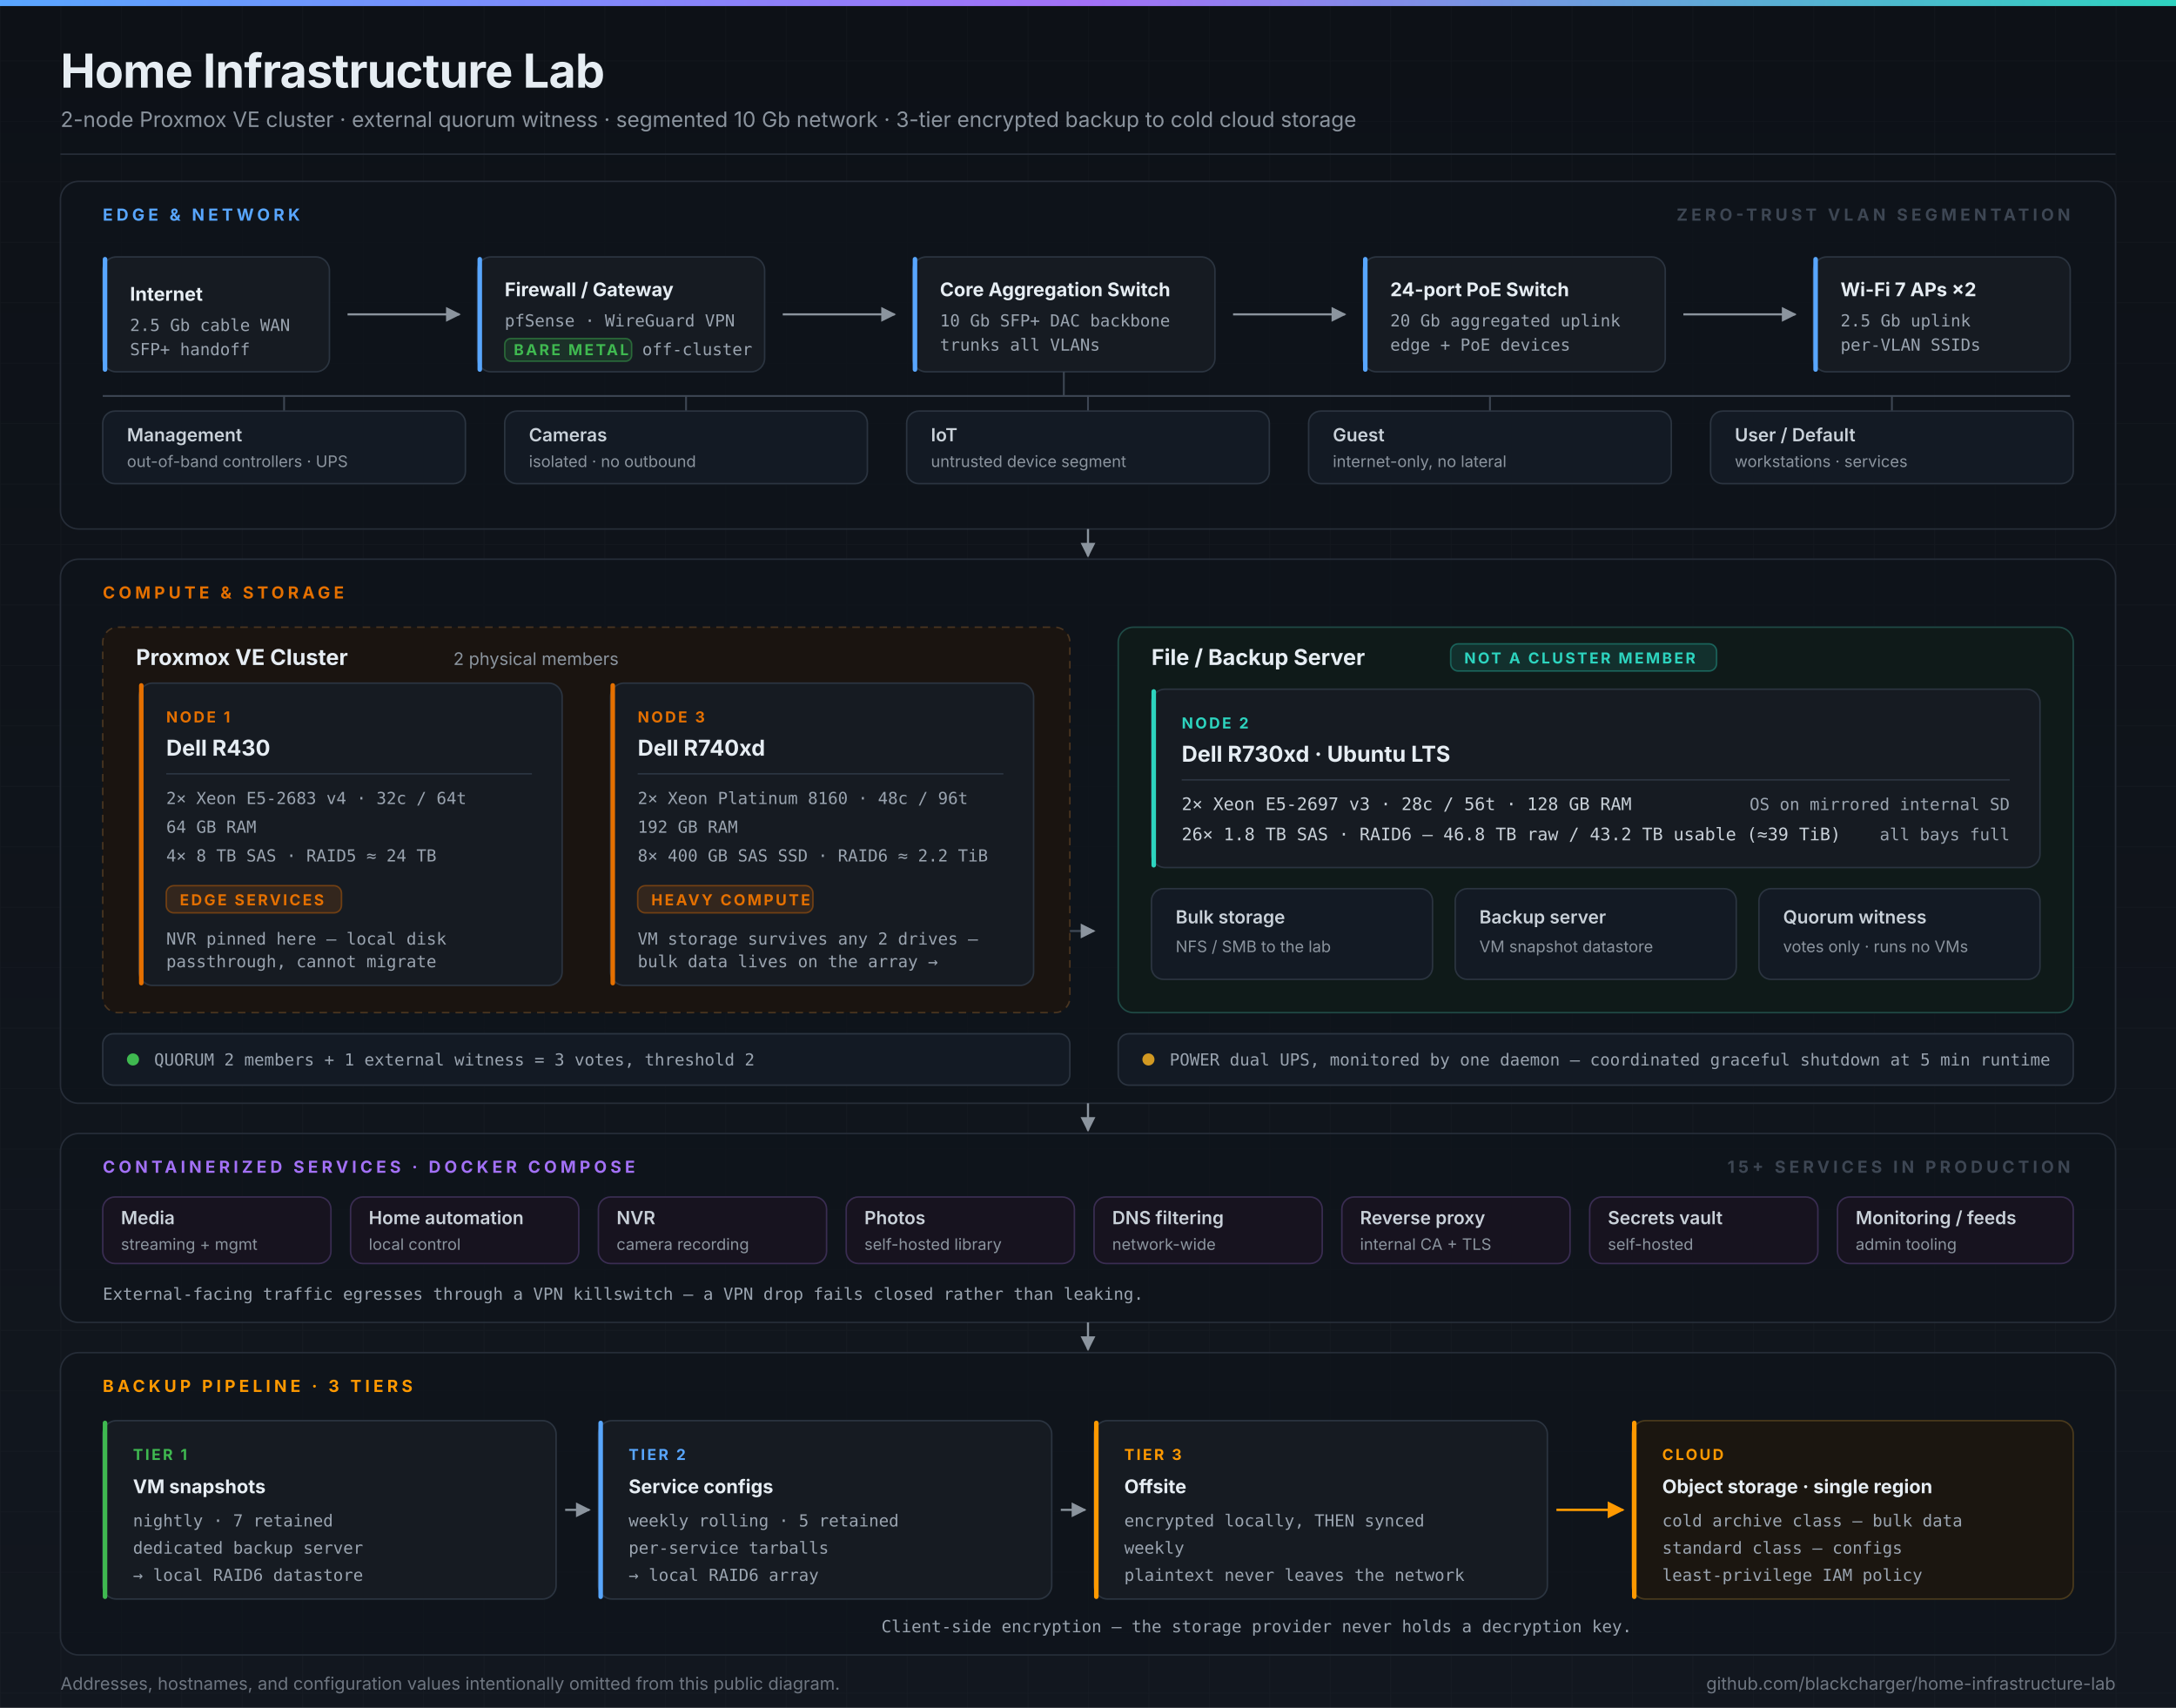
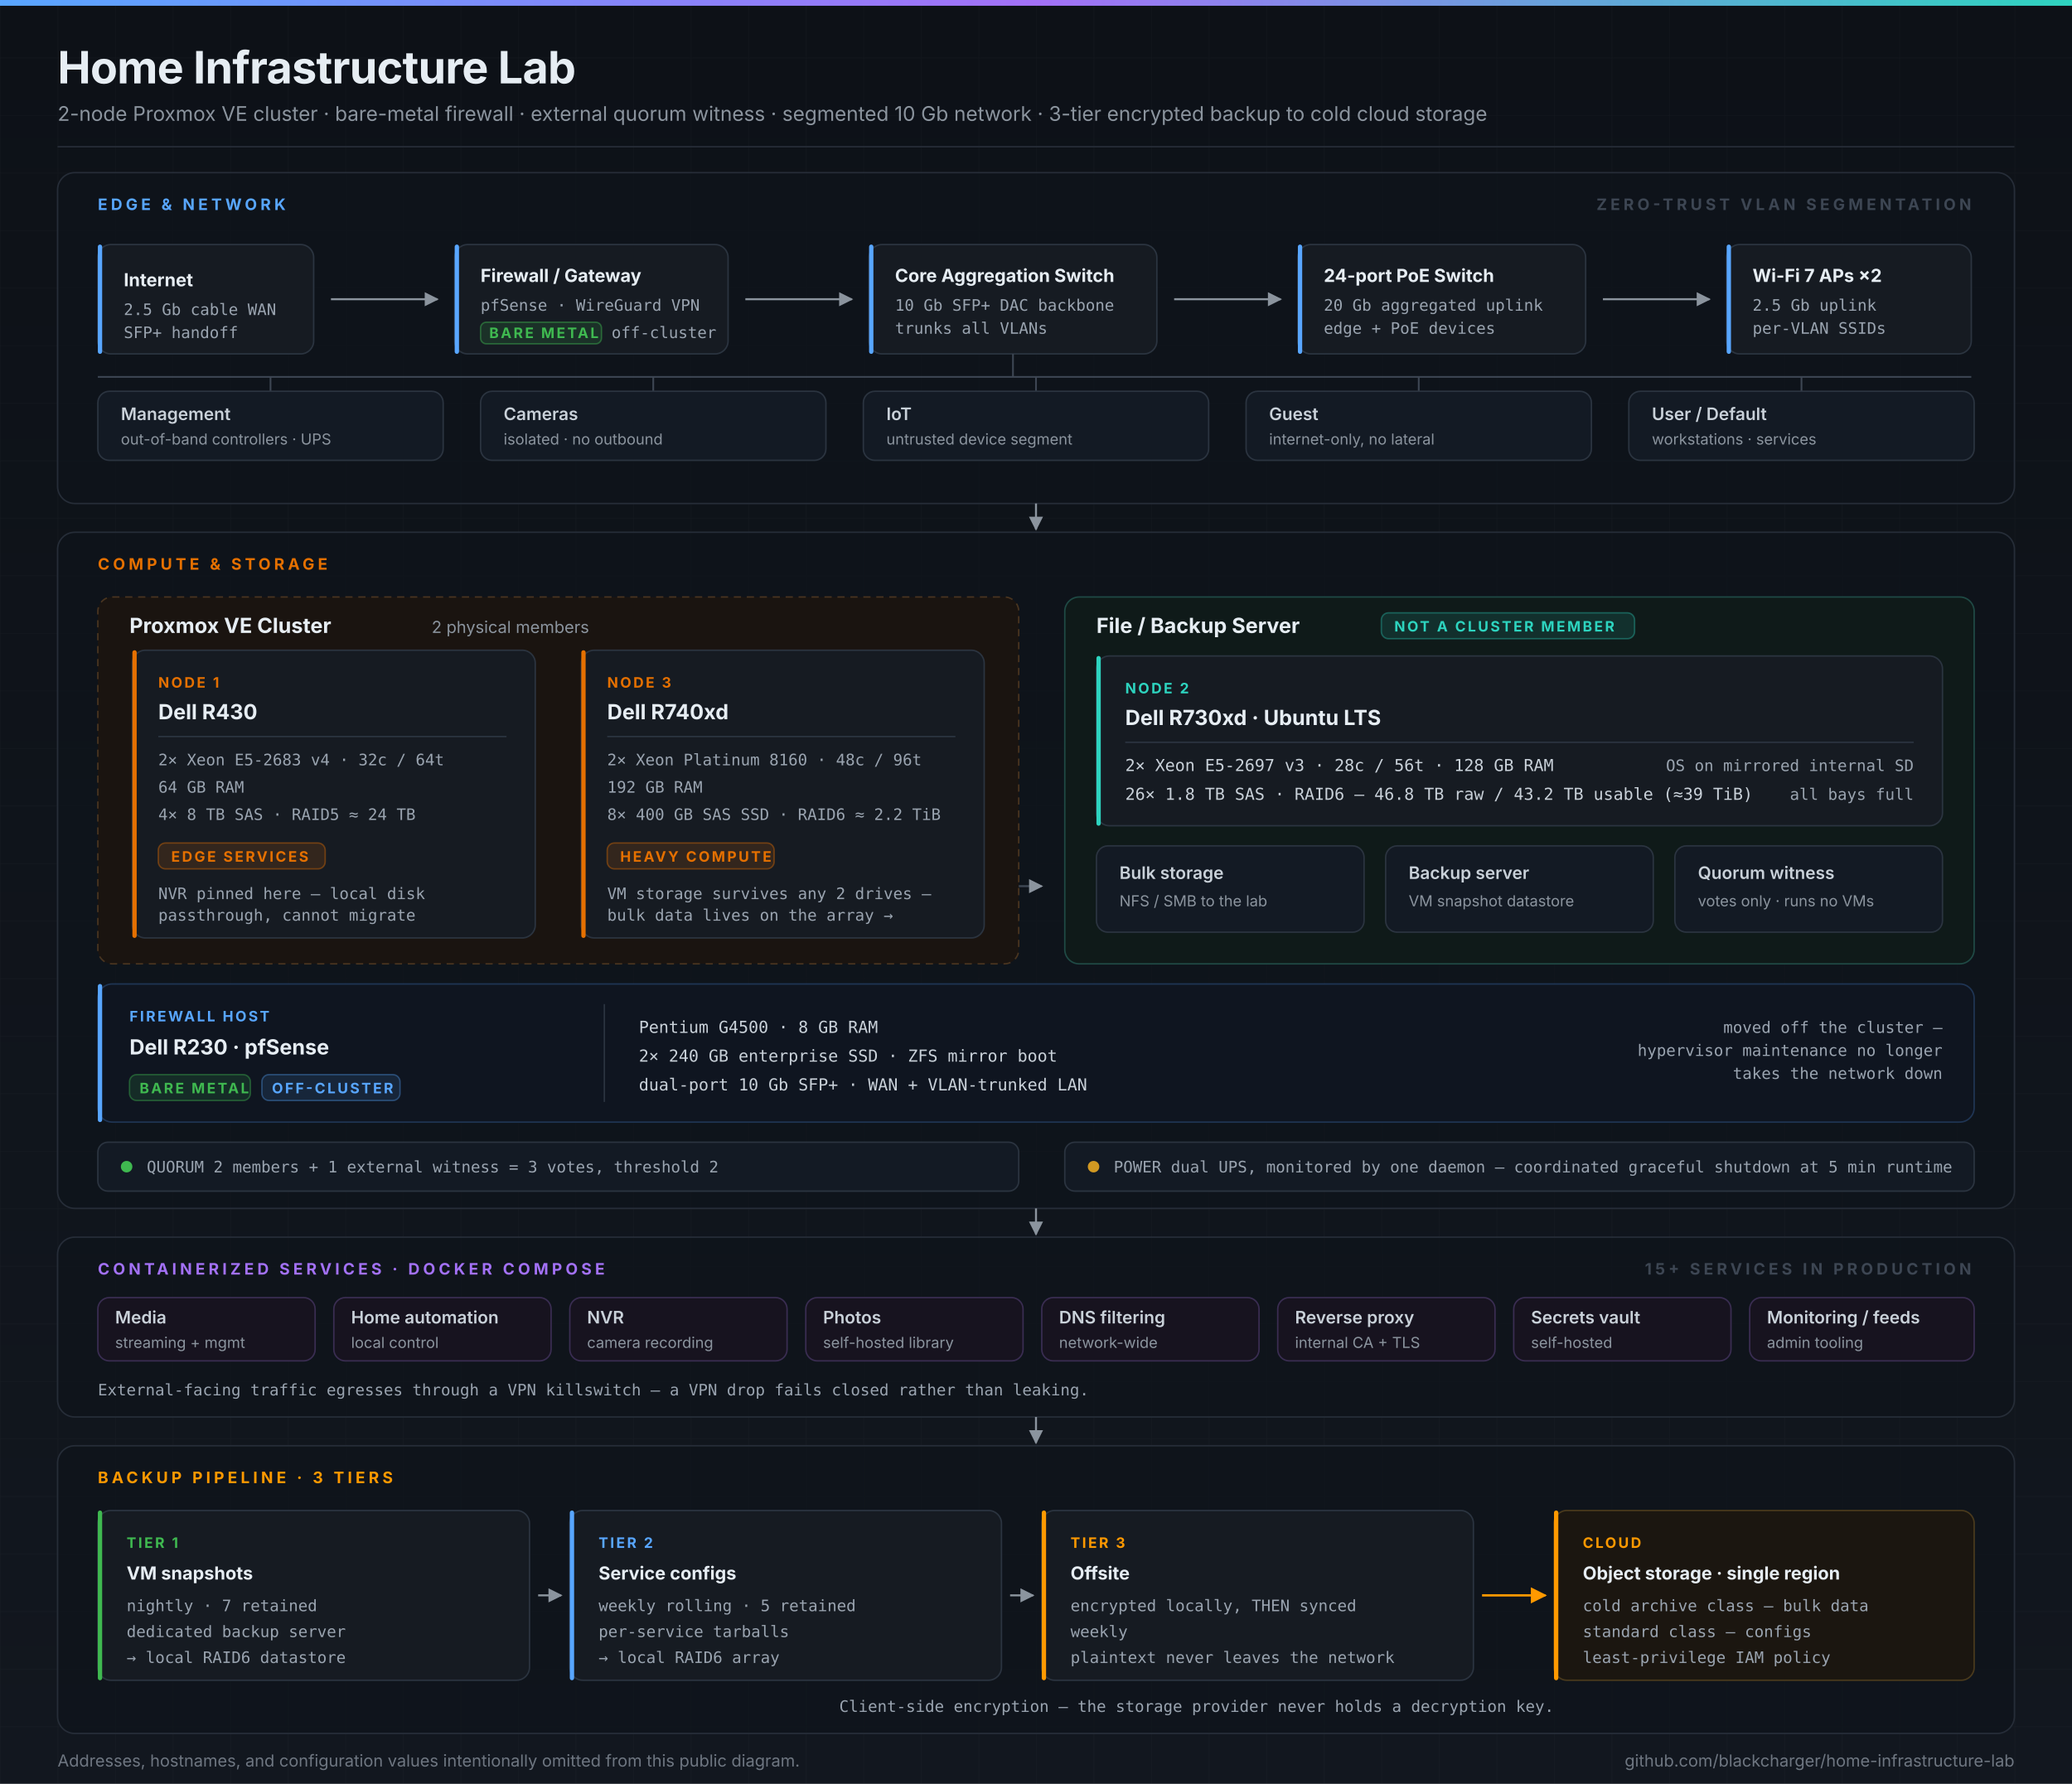
- <svg xmlns="http://www.w3.org/2000/svg" viewBox="0 0 1440 1130" width="1440" height="1130" font-family="'Inter','Segoe UI',system-ui,-apple-system,sans-serif">
+ <svg xmlns="http://www.w3.org/2000/svg" viewBox="0 0 1440 1240" width="1440" height="1240" font-family="'Inter','Segoe UI',system-ui,-apple-system,sans-serif">
  <defs>
    <linearGradient id="bg" x1="0" y1="0" x2="0" y2="1">
      <stop offset="0%" stop-color="#0d1117" />
      <stop offset="100%" stop-color="#12171f" />
    </linearGradient>
    <pattern id="grid" width="40" height="40" patternUnits="userSpaceOnUse">
      <path d="M40 0H0V40" fill="none" stroke="#ffffff" stroke-opacity="0.022" stroke-width="1" />
    </pattern>
    <linearGradient id="accentbar" x1="0" y1="0" x2="1" y2="0">
      <stop offset="0%" stop-color="#58a6ff" />
      <stop offset="50%" stop-color="#a371f7" />
      <stop offset="100%" stop-color="#2dd4bf" />
    </linearGradient>
    <marker id="arw" viewBox="0 0 10 10" refX="9" refY="5" markerWidth="7" markerHeight="7" orient="auto-start-reverse">
      <path d="M0 0L10 5L0 10z" fill="#8b949e" />
    </marker>
    <marker id="arwo" viewBox="0 0 10 10" refX="9" refY="5" markerWidth="7" markerHeight="7" orient="auto-start-reverse">
      <path d="M0 0L10 5L0 10z" fill="#ff9900" />
    </marker>
    <style>
      .h1{font-size:31px;font-weight:700;fill:#e6edf3;letter-spacing:-.4px}
      .sub{font-size:14px;fill:#8b949e}
      .band{font-size:11px;font-weight:700;letter-spacing:2.4px}
      .nm{font-size:14.5px;font-weight:650;fill:#e6edf3}
      .nmsm{font-size:12.5px;font-weight:650;fill:#e6edf3}
      .cap{font-size:11.5px;fill:#8b949e}
      .mono{font-family:'JetBrains Mono','SF Mono',Consolas,monospace;font-size:11px;fill:#9aa4b0}
      .monol{font-family:'JetBrains Mono','SF Mono',Consolas,monospace;font-size:11.5px;fill:#c9d1d9}
      .tag{font-size:10px;font-weight:700;letter-spacing:1.4px}
      .chip{font-size:12px;font-weight:600;fill:#c9d1d9}
      .chipsm{font-size:10.5px;fill:#8b949e}
      .panel{fill:#0f141b;fill-opacity:.72;stroke:#262d38;stroke-width:1}
      .card{fill:#161b22;stroke:#2b3440;stroke-width:1}
      .foot{font-size:11.5px;fill:#6e7681}
    </style>
  </defs>
-   <rect width="1440" height="1130" fill="url(#bg)" />
-   <rect width="1440" height="1130" fill="url(#grid)" />
+   <rect width="1440" height="1240" fill="url(#bg)" />
+   <rect width="1440" height="1240" fill="url(#grid)" />
  <rect x="0" y="0" width="1440" height="4" fill="url(#accentbar)" />
  <text x="40" y="58" class="h1">Home Infrastructure Lab</text>
-   <text x="40" y="84" class="sub">2-node Proxmox VE cluster · external quorum witness · segmented 10 Gb network · 3-tier encrypted backup to cold cloud storage</text>
+   <text x="40" y="84" class="sub">2-node Proxmox VE cluster · bare-metal firewall · external quorum witness · segmented 10 Gb network · 3-tier encrypted backup to cold cloud storage</text>
  <line x1="40" y1="102" x2="1400" y2="102" stroke="#262d38" />
  <rect x="40" y="120" width="1360" height="230" rx="12" class="panel" />
  <text x="68" y="146" class="band" fill="#58a6ff">EDGE &amp; NETWORK</text>
  <rect x="68" y="170" width="150" height="76" rx="9" class="card" />
  <rect x="68" y="170" width="3" height="76" rx="1.5" fill="#58a6ff" />
  <text x="86" y="199" class="nmsm">Internet</text>
  <text x="86" y="219" class="mono">2.5 Gb cable WAN</text>
  <text x="86" y="235" class="mono">SFP+ handoff</text>
  <rect x="316" y="170" width="190" height="76" rx="9" class="card" />
  <rect x="316" y="170" width="3" height="76" rx="1.5" fill="#58a6ff" />
  <text x="334" y="196" class="nmsm">Firewall / Gateway</text>
  <text x="334" y="216" class="mono">pfSense · WireGuard VPN</text>
  <rect x="334" y="224" width="84" height="15" rx="4" fill="#3fb950" fill-opacity=".14" stroke="#3fb950" stroke-opacity=".45" />
  <text x="340" y="235" class="tag" fill="#3fb950">BARE METAL</text>
  <text x="425" y="235" class="mono" font-size="10">off-cluster</text>
  <rect x="604" y="170" width="200" height="76" rx="9" class="card" />
  <rect x="604" y="170" width="3" height="76" rx="1.5" fill="#58a6ff" />
  <text x="622" y="196" class="nmsm">Core Aggregation Switch</text>
  <text x="622" y="216" class="mono">10 Gb SFP+ DAC backbone</text>
  <text x="622" y="232" class="mono">trunks all VLANs</text>
  <rect x="902" y="170" width="200" height="76" rx="9" class="card" />
  <rect x="902" y="170" width="3" height="76" rx="1.5" fill="#58a6ff" />
  <text x="920" y="196" class="nmsm">24-port PoE Switch</text>
  <text x="920" y="216" class="mono">20 Gb aggregated uplink</text>
  <text x="920" y="232" class="mono">edge + PoE devices</text>
  <rect x="1200" y="170" width="170" height="76" rx="9" class="card" />
  <rect x="1200" y="170" width="3" height="76" rx="1.5" fill="#58a6ff" />
  <text x="1218" y="196" class="nmsm">Wi-Fi 7 APs ×2</text>
  <text x="1218" y="216" class="mono">2.5 Gb uplink</text>
  <text x="1218" y="232" class="mono">per-VLAN SSIDs</text>
  <line x1="230" y1="208" x2="304" y2="208" stroke="#8b949e" stroke-width="1.4" marker-end="url(#arw)" />
  <line x1="518" y1="208" x2="592" y2="208" stroke="#8b949e" stroke-width="1.4" marker-end="url(#arw)" />
  <line x1="816" y1="208" x2="890" y2="208" stroke="#8b949e" stroke-width="1.4" marker-end="url(#arw)" />
  <line x1="1114" y1="208" x2="1188" y2="208" stroke="#8b949e" stroke-width="1.4" marker-end="url(#arw)" />
  <path d="M704 246 L704 262 M68 262 L1370 262" fill="none" stroke="#3d4653" stroke-width="1.2" />
  <path d="M188 262 L188 272 M454 262 L454 272 M720 262 L720 272 M986 262 L986 272 M1252 262 L1252 272" stroke="#3d4653" stroke-width="1.2" />
  <g>
    <rect x="68" y="272" width="240" height="48" rx="8" fill="#131a24" stroke="#2b3440" />
    <text x="84" y="292" class="chip">Management</text>
    <text x="84" y="309" class="chipsm">out-of-band controllers · UPS</text>
    <rect x="334" y="272" width="240" height="48" rx="8" fill="#131a24" stroke="#2b3440" />
    <text x="350" y="292" class="chip">Cameras</text>
    <text x="350" y="309" class="chipsm">isolated · no outbound</text>
    <rect x="600" y="272" width="240" height="48" rx="8" fill="#131a24" stroke="#2b3440" />
    <text x="616" y="292" class="chip">IoT</text>
    <text x="616" y="309" class="chipsm">untrusted device segment</text>
    <rect x="866" y="272" width="240" height="48" rx="8" fill="#131a24" stroke="#2b3440" />
    <text x="882" y="292" class="chip">Guest</text>
    <text x="882" y="309" class="chipsm">internet-only, no lateral</text>
    <rect x="1132" y="272" width="240" height="48" rx="8" fill="#131a24" stroke="#2b3440" />
    <text x="1148" y="292" class="chip">User / Default</text>
    <text x="1148" y="309" class="chipsm">workstations · services</text>
  </g>
  <text x="1370" y="146" class="band" fill="#3d4653" text-anchor="end">ZERO-TRUST VLAN SEGMENTATION</text>
  <line x1="720" y1="350" x2="720" y2="368" stroke="#8b949e" stroke-width="1.4" marker-end="url(#arw)" />
-   <rect x="40" y="370" width="1360" height="360" rx="12" class="panel" />
+   <rect x="40" y="370" width="1360" height="470" rx="12" class="panel" />
  <text x="68" y="396" class="band" fill="#e57000">COMPUTE &amp; STORAGE</text>
  <rect x="68" y="415" width="640" height="255" rx="10" fill="#1a1410" stroke="#4a3520" stroke-dasharray="5 4" />
  <text x="90" y="440" class="nm" fill="#e57000">Proxmox VE Cluster</text>
  <text x="300" y="440" class="cap">2 physical members</text>
  <rect x="92" y="452" width="280" height="200" rx="9" class="card" />
  <rect x="92" y="452" width="3" height="200" rx="1.5" fill="#e57000" />
  <text x="110" y="478" class="tag" fill="#e57000">NODE 1</text>
  <text x="110" y="500" class="nm">Dell R430</text>
  <line x1="110" y1="512" x2="352" y2="512" stroke="#2b3440" />
  <text x="110" y="532" class="mono">2× Xeon E5-2683 v4 · 32c / 64t</text>
  <text x="110" y="551" class="mono">64 GB RAM</text>
  <text x="110" y="570" class="mono">4× 8 TB SAS · RAID5 ≈ 24 TB</text>
  <rect x="110" y="586" width="116" height="18" rx="5" fill="#e57000" fill-opacity=".14" stroke="#e57000" stroke-opacity=".4" />
  <text x="119" y="599" class="tag" fill="#e57000">EDGE SERVICES</text>
  <text x="110" y="625" class="mono" font-size="10" fill="#6e7681">NVR pinned here — local disk</text>
  <text x="110" y="640" class="mono" font-size="10" fill="#6e7681">passthrough, cannot migrate</text>
  <rect x="404" y="452" width="280" height="200" rx="9" class="card" />
  <rect x="404" y="452" width="3" height="200" rx="1.5" fill="#e57000" />
  <text x="422" y="478" class="tag" fill="#e57000">NODE 3</text>
  <text x="422" y="500" class="nm">Dell R740xd</text>
  <line x1="422" y1="512" x2="664" y2="512" stroke="#2b3440" />
  <text x="422" y="532" class="mono">2× Xeon Platinum 8160 · 48c / 96t</text>
  <text x="422" y="551" class="mono">192 GB RAM</text>
  <text x="422" y="570" class="mono">8× 400 GB SAS SSD · RAID6 ≈ 2.2 TiB</text>
  <rect x="422" y="586" width="116" height="18" rx="5" fill="#e57000" fill-opacity=".14" stroke="#e57000" stroke-opacity=".4" />
  <text x="431" y="599" class="tag" fill="#e57000">HEAVY COMPUTE</text>
  <text x="422" y="625" class="mono" font-size="10" fill="#6e7681">VM storage survives any 2 drives —</text>
  <text x="422" y="640" class="mono" font-size="10" fill="#6e7681">bulk data lives on the array →</text>
  <rect x="740" y="415" width="632" height="255" rx="10" fill="#0f1a19" stroke="#1f4a45" />
  <text x="762" y="440" class="nm" fill="#2dd4bf">File / Backup Server</text>
  <rect x="960" y="426" width="176" height="18" rx="5" fill="#2dd4bf" fill-opacity=".12" stroke="#2dd4bf" stroke-opacity=".35" />
  <text x="969" y="439" class="tag" fill="#2dd4bf">NOT A CLUSTER MEMBER</text>
  <rect x="762" y="456" width="588" height="118" rx="9" class="card" />
  <rect x="762" y="456" width="3" height="118" rx="1.5" fill="#2dd4bf" />
  <text x="782" y="482" class="tag" fill="#2dd4bf">NODE 2</text>
  <text x="782" y="504" class="nm">Dell R730xd · Ubuntu LTS</text>
  <line x1="782" y1="516" x2="1330" y2="516" stroke="#2b3440" />
  <text x="782" y="536" class="monol">2× Xeon E5-2697 v3 · 28c / 56t · 128 GB RAM</text>
  <text x="782" y="556" class="monol">26× 1.8 TB SAS · RAID6 — 46.8 TB raw / 43.2 TB usable (≈39 TiB)</text>
  <text x="1330" y="536" class="mono" font-size="10" fill="#6e7681" text-anchor="end">OS on mirrored internal SD</text>
  <text x="1330" y="556" class="mono" font-size="10" fill="#6e7681" text-anchor="end">all bays full</text>
  <rect x="762" y="588" width="186" height="60" rx="8" fill="#131a24" stroke="#2b3440" />
  <text x="778" y="611" class="chip">Bulk storage</text>
  <text x="778" y="630" class="chipsm">NFS / SMB to the lab</text>
  <rect x="963" y="588" width="186" height="60" rx="8" fill="#131a24" stroke="#2b3440" />
  <text x="979" y="611" class="chip">Backup server</text>
  <text x="979" y="630" class="chipsm">VM snapshot datastore</text>
  <rect x="1164" y="588" width="186" height="60" rx="8" fill="#131a24" stroke="#2b3440" />
  <text x="1180" y="611" class="chip">Quorum witness</text>
  <text x="1180" y="630" class="chipsm">votes only · runs no VMs</text>
-   <rect x="68" y="684" width="640" height="34" rx="7" fill="#131a24" stroke="#2b3440" />
-   <circle cx="88" cy="701" r="4" fill="#3fb950" />
-   <text x="102" y="705" class="mono" font-size="10.5" fill="#c9d1d9">QUORUM  2 members + 1 external witness = 3 votes, threshold 2</text>
-   <rect x="740" y="684" width="632" height="34" rx="7" fill="#131a24" stroke="#2b3440" />
-   <circle cx="760" cy="701" r="4" fill="#d29922" />
-   <text x="774" y="705" class="mono" font-size="10.5" fill="#c9d1d9">POWER  dual UPS, monitored by one daemon — coordinated graceful shutdown at 5 min runtime</text>
+   <rect x="68" y="684" width="1304" height="96" rx="10" fill="#0f1520" stroke="#1f3554" />
+   <rect x="68" y="684" width="3" height="96" rx="1.5" fill="#58a6ff" />
+   <text x="90" y="710" class="tag" fill="#58a6ff">FIREWALL HOST</text>
+   <text x="90" y="733" class="nm">Dell R230 · pfSense</text>
+   <rect x="90" y="747" width="84" height="18" rx="5" fill="#3fb950" fill-opacity=".14" stroke="#3fb950" stroke-opacity=".4" />
+   <text x="97" y="760" class="tag" fill="#3fb950">BARE METAL</text>
+   <rect x="182" y="747" width="96" height="18" rx="5" fill="#58a6ff" fill-opacity=".12" stroke="#58a6ff" stroke-opacity=".35" />
+   <text x="189" y="760" class="tag" fill="#58a6ff">OFF-CLUSTER</text>
+   <line x1="420" y1="698" x2="420" y2="766" stroke="#2b3440" />
+   <text x="444" y="718" class="monol">Pentium G4500 · 8 GB RAM</text>
+   <text x="444" y="738" class="monol">2× 240 GB enterprise SSD · ZFS mirror boot</text>
+   <text x="444" y="758" class="monol">dual-port 10 Gb SFP+ · WAN + VLAN-trunked LAN</text>
+   <text x="1350" y="718" class="mono" font-size="10" fill="#6e7681" text-anchor="end">moved off the cluster —</text>
+   <text x="1350" y="734" class="mono" font-size="10" fill="#6e7681" text-anchor="end">hypervisor maintenance no longer</text>
+   <text x="1350" y="750" class="mono" font-size="10" fill="#6e7681" text-anchor="end">takes the network down</text>
+   <rect x="68" y="794" width="640" height="34" rx="7" fill="#131a24" stroke="#2b3440" />
+   <circle cx="88" cy="811" r="4" fill="#3fb950" />
+   <text x="102" y="815" class="mono" font-size="10.5" fill="#c9d1d9">QUORUM  2 members + 1 external witness = 3 votes, threshold 2</text>
+   <rect x="740" y="794" width="632" height="34" rx="7" fill="#131a24" stroke="#2b3440" />
+   <circle cx="760" cy="811" r="4" fill="#d29922" />
+   <text x="774" y="815" class="mono" font-size="10.5" fill="#c9d1d9">POWER  dual UPS, monitored by one daemon — coordinated graceful shutdown at 5 min runtime</text>
  <path d="M708 616 L724 616" stroke="#3d4653" stroke-width="1.4" marker-end="url(#arw)" />
-   <line x1="720" y1="730" x2="720" y2="748" stroke="#8b949e" stroke-width="1.4" marker-end="url(#arw)" />
-   <rect x="40" y="750" width="1360" height="125" rx="12" class="panel" />
-   <text x="68" y="776" class="band" fill="#a371f7">CONTAINERIZED SERVICES · DOCKER COMPOSE</text>
-   <text x="1370" y="776" class="band" fill="#3d4653" text-anchor="end">15+ SERVICES IN PRODUCTION</text>
-   <g>
-     <rect x="68" y="792" width="151" height="44" rx="8" fill="#17131f" stroke="#3a2d52" />
-     <text x="80" y="810" class="chip">Media</text>
-     <text x="80" y="827" class="chipsm">streaming + mgmt</text>
-     <rect x="232" y="792" width="151" height="44" rx="8" fill="#17131f" stroke="#3a2d52" />
-     <text x="244" y="810" class="chip">Home automation</text>
-     <text x="244" y="827" class="chipsm">local control</text>
-     <rect x="396" y="792" width="151" height="44" rx="8" fill="#17131f" stroke="#3a2d52" />
-     <text x="408" y="810" class="chip">NVR</text>
-     <text x="408" y="827" class="chipsm">camera recording</text>
-     <rect x="560" y="792" width="151" height="44" rx="8" fill="#17131f" stroke="#3a2d52" />
-     <text x="572" y="810" class="chip">Photos</text>
-     <text x="572" y="827" class="chipsm">self-hosted library</text>
-     <rect x="724" y="792" width="151" height="44" rx="8" fill="#17131f" stroke="#3a2d52" />
-     <text x="736" y="810" class="chip">DNS filtering</text>
-     <text x="736" y="827" class="chipsm">network-wide</text>
-     <rect x="888" y="792" width="151" height="44" rx="8" fill="#17131f" stroke="#3a2d52" />
-     <text x="900" y="810" class="chip">Reverse proxy</text>
-     <text x="900" y="827" class="chipsm">internal CA + TLS</text>
-     <rect x="1052" y="792" width="151" height="44" rx="8" fill="#17131f" stroke="#3a2d52" />
-     <text x="1064" y="810" class="chip">Secrets vault</text>
-     <text x="1064" y="827" class="chipsm">self-hosted</text>
-     <rect x="1216" y="792" width="156" height="44" rx="8" fill="#17131f" stroke="#3a2d52" />
-     <text x="1228" y="810" class="chip">Monitoring / feeds</text>
-     <text x="1228" y="827" class="chipsm">admin tooling</text>
+   <g transform="translate(0,110)">
+     <line x1="720" y1="730" x2="720" y2="748" stroke="#8b949e" stroke-width="1.4" marker-end="url(#arw)" />
+     <rect x="40" y="750" width="1360" height="125" rx="12" class="panel" />
+     <text x="68" y="776" class="band" fill="#a371f7">CONTAINERIZED SERVICES · DOCKER COMPOSE</text>
+     <text x="1370" y="776" class="band" fill="#3d4653" text-anchor="end">15+ SERVICES IN PRODUCTION</text>
+     <g>
+       <rect x="68" y="792" width="151" height="44" rx="8" fill="#17131f" stroke="#3a2d52" />
+       <text x="80" y="810" class="chip">Media</text>
+       <text x="80" y="827" class="chipsm">streaming + mgmt</text>
+       <rect x="232" y="792" width="151" height="44" rx="8" fill="#17131f" stroke="#3a2d52" />
+       <text x="244" y="810" class="chip">Home automation</text>
+       <text x="244" y="827" class="chipsm">local control</text>
+       <rect x="396" y="792" width="151" height="44" rx="8" fill="#17131f" stroke="#3a2d52" />
+       <text x="408" y="810" class="chip">NVR</text>
+       <text x="408" y="827" class="chipsm">camera recording</text>
+       <rect x="560" y="792" width="151" height="44" rx="8" fill="#17131f" stroke="#3a2d52" />
+       <text x="572" y="810" class="chip">Photos</text>
+       <text x="572" y="827" class="chipsm">self-hosted library</text>
+       <rect x="724" y="792" width="151" height="44" rx="8" fill="#17131f" stroke="#3a2d52" />
+       <text x="736" y="810" class="chip">DNS filtering</text>
+       <text x="736" y="827" class="chipsm">network-wide</text>
+       <rect x="888" y="792" width="151" height="44" rx="8" fill="#17131f" stroke="#3a2d52" />
+       <text x="900" y="810" class="chip">Reverse proxy</text>
+       <text x="900" y="827" class="chipsm">internal CA + TLS</text>
+       <rect x="1052" y="792" width="151" height="44" rx="8" fill="#17131f" stroke="#3a2d52" />
+       <text x="1064" y="810" class="chip">Secrets vault</text>
+       <text x="1064" y="827" class="chipsm">self-hosted</text>
+       <rect x="1216" y="792" width="156" height="44" rx="8" fill="#17131f" stroke="#3a2d52" />
+       <text x="1228" y="810" class="chip">Monitoring / feeds</text>
+       <text x="1228" y="827" class="chipsm">admin tooling</text>
+     </g>
+     <text x="68" y="860" class="mono" font-size="10.5" fill="#6e7681">External-facing traffic egresses through a VPN killswitch — a VPN drop fails closed rather than leaking.</text>
+     <line x1="720" y1="875" x2="720" y2="893" stroke="#8b949e" stroke-width="1.4" marker-end="url(#arw)" />
+     <rect x="40" y="895" width="1360" height="200" rx="12" class="panel" />
+     <text x="68" y="921" class="band" fill="#ff9900">BACKUP PIPELINE · 3 TIERS</text>
+     <rect x="68" y="940" width="300" height="118" rx="9" class="card" />
+     <rect x="68" y="940" width="3" height="118" rx="1.5" fill="#3fb950" />
+     <text x="88" y="966" class="tag" fill="#3fb950">TIER 1</text>
+     <text x="88" y="988" class="nmsm">VM snapshots</text>
+     <text x="88" y="1010" class="mono">nightly · 7 retained</text>
+     <text x="88" y="1028" class="mono">dedicated backup server</text>
+     <text x="88" y="1046" class="mono" font-size="10" fill="#6e7681">→ local RAID6 datastore</text>
+     <rect x="396" y="940" width="300" height="118" rx="9" class="card" />
+     <rect x="396" y="940" width="3" height="118" rx="1.5" fill="#58a6ff" />
+     <text x="416" y="966" class="tag" fill="#58a6ff">TIER 2</text>
+     <text x="416" y="988" class="nmsm">Service configs</text>
+     <text x="416" y="1010" class="mono">weekly rolling · 5 retained</text>
+     <text x="416" y="1028" class="mono">per-service tarballs</text>
+     <text x="416" y="1046" class="mono" font-size="10" fill="#6e7681">→ local RAID6 array</text>
+     <rect x="724" y="940" width="300" height="118" rx="9" class="card" />
+     <rect x="724" y="940" width="3" height="118" rx="1.5" fill="#ff9900" />
+     <text x="744" y="966" class="tag" fill="#ff9900">TIER 3</text>
+     <text x="744" y="988" class="nmsm">Offsite</text>
+     <text x="744" y="1010" class="mono">encrypted locally, THEN synced</text>
+     <text x="744" y="1028" class="mono">weekly</text>
+     <text x="744" y="1046" class="mono" font-size="10" fill="#6e7681">plaintext never leaves the network</text>
+     <rect x="1080" y="940" width="292" height="118" rx="9" fill="#1b1610" stroke="#4a3a1c" />
+     <rect x="1080" y="940" width="3" height="118" rx="1.5" fill="#ff9900" />
+     <text x="1100" y="966" class="tag" fill="#ff9900">CLOUD</text>
+     <text x="1100" y="988" class="nmsm">Object storage · single region</text>
+     <text x="1100" y="1010" class="mono">cold archive class — bulk data</text>
+     <text x="1100" y="1028" class="mono">standard class — configs</text>
+     <text x="1100" y="1046" class="mono" font-size="10" fill="#6e7681">least-privilege IAM policy</text>
+     <line x1="374" y1="999" x2="390" y2="999" stroke="#8b949e" stroke-width="1.4" marker-end="url(#arw)" />
+     <line x1="702" y1="999" x2="718" y2="999" stroke="#8b949e" stroke-width="1.4" marker-end="url(#arw)" />
+     <line x1="1030" y1="999" x2="1074" y2="999" stroke="#ff9900" stroke-width="1.6" marker-end="url(#arwo)" />
+     <text x="1080" y="1080" class="mono" font-size="10" fill="#6e7681" text-anchor="end">Client-side encryption — the storage provider never holds a decryption key.</text>
+     <text x="40" y="1118" class="foot">Addresses, hostnames, and configuration values intentionally omitted from this public diagram.</text>
+     <text x="1400" y="1118" class="foot" text-anchor="end">github.com/blackcharger/home-infrastructure-lab</text>
  </g>
-   <text x="68" y="860" class="mono" font-size="10.5" fill="#6e7681">External-facing traffic egresses through a VPN killswitch — a VPN drop fails closed rather than leaking.</text>
-   <line x1="720" y1="875" x2="720" y2="893" stroke="#8b949e" stroke-width="1.4" marker-end="url(#arw)" />
-   <rect x="40" y="895" width="1360" height="200" rx="12" class="panel" />
-   <text x="68" y="921" class="band" fill="#ff9900">BACKUP PIPELINE · 3 TIERS</text>
-   <rect x="68" y="940" width="300" height="118" rx="9" class="card" />
-   <rect x="68" y="940" width="3" height="118" rx="1.5" fill="#3fb950" />
-   <text x="88" y="966" class="tag" fill="#3fb950">TIER 1</text>
-   <text x="88" y="988" class="nmsm">VM snapshots</text>
-   <text x="88" y="1010" class="mono">nightly · 7 retained</text>
-   <text x="88" y="1028" class="mono">dedicated backup server</text>
-   <text x="88" y="1046" class="mono" font-size="10" fill="#6e7681">→ local RAID6 datastore</text>
-   <rect x="396" y="940" width="300" height="118" rx="9" class="card" />
-   <rect x="396" y="940" width="3" height="118" rx="1.5" fill="#58a6ff" />
-   <text x="416" y="966" class="tag" fill="#58a6ff">TIER 2</text>
-   <text x="416" y="988" class="nmsm">Service configs</text>
-   <text x="416" y="1010" class="mono">weekly rolling · 5 retained</text>
-   <text x="416" y="1028" class="mono">per-service tarballs</text>
-   <text x="416" y="1046" class="mono" font-size="10" fill="#6e7681">→ local RAID6 array</text>
-   <rect x="724" y="940" width="300" height="118" rx="9" class="card" />
-   <rect x="724" y="940" width="3" height="118" rx="1.5" fill="#ff9900" />
-   <text x="744" y="966" class="tag" fill="#ff9900">TIER 3</text>
-   <text x="744" y="988" class="nmsm">Offsite</text>
-   <text x="744" y="1010" class="mono">encrypted locally, THEN synced</text>
-   <text x="744" y="1028" class="mono">weekly</text>
-   <text x="744" y="1046" class="mono" font-size="10" fill="#6e7681">plaintext never leaves the network</text>
-   <rect x="1080" y="940" width="292" height="118" rx="9" fill="#1b1610" stroke="#4a3a1c" />
-   <rect x="1080" y="940" width="3" height="118" rx="1.5" fill="#ff9900" />
-   <text x="1100" y="966" class="tag" fill="#ff9900">CLOUD</text>
-   <text x="1100" y="988" class="nmsm">Object storage · single region</text>
-   <text x="1100" y="1010" class="mono">cold archive class — bulk data</text>
-   <text x="1100" y="1028" class="mono">standard class — configs</text>
-   <text x="1100" y="1046" class="mono" font-size="10" fill="#6e7681">least-privilege IAM policy</text>
-   <line x1="374" y1="999" x2="390" y2="999" stroke="#8b949e" stroke-width="1.4" marker-end="url(#arw)" />
-   <line x1="702" y1="999" x2="718" y2="999" stroke="#8b949e" stroke-width="1.4" marker-end="url(#arw)" />
-   <line x1="1030" y1="999" x2="1074" y2="999" stroke="#ff9900" stroke-width="1.6" marker-end="url(#arwo)" />
-   <text x="1080" y="1080" class="mono" font-size="10" fill="#6e7681" text-anchor="end">Client-side encryption — the storage provider never holds a decryption key.</text>
-   <text x="40" y="1118" class="foot">Addresses, hostnames, and configuration values intentionally omitted from this public diagram.</text>
-   <text x="1400" y="1118" class="foot" text-anchor="end">github.com/blackcharger/home-infrastructure-lab</text>
</svg>
